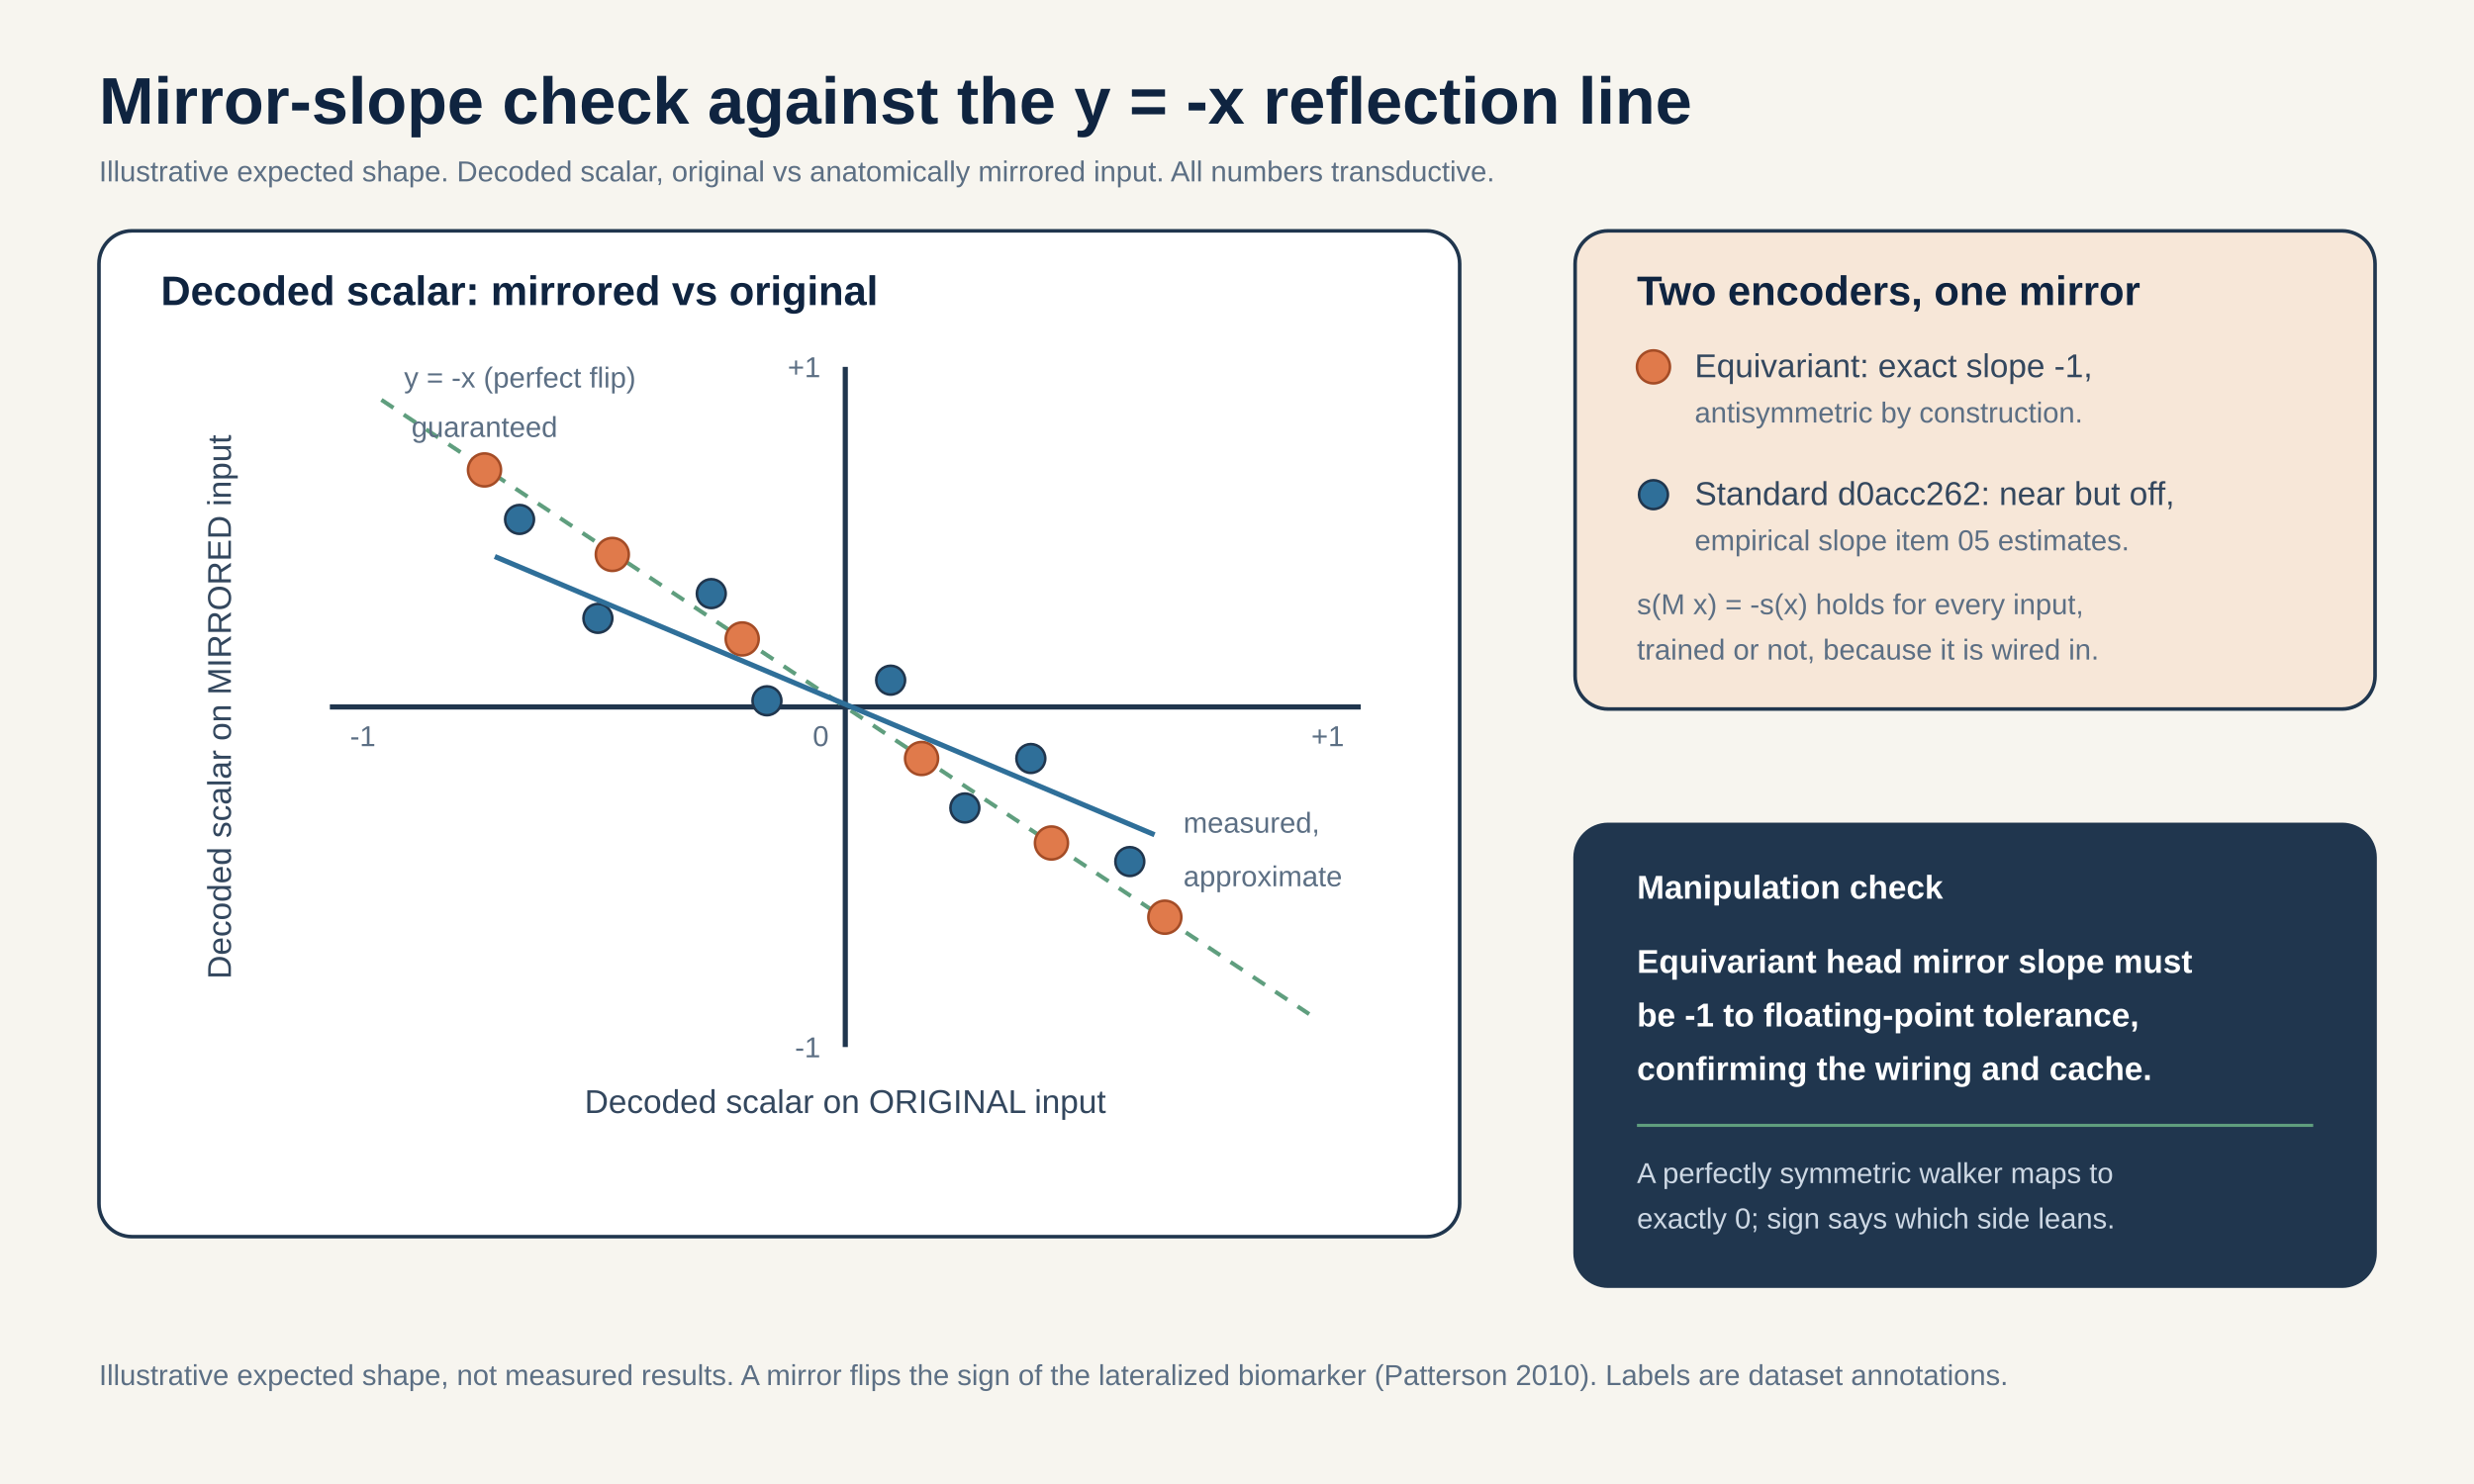
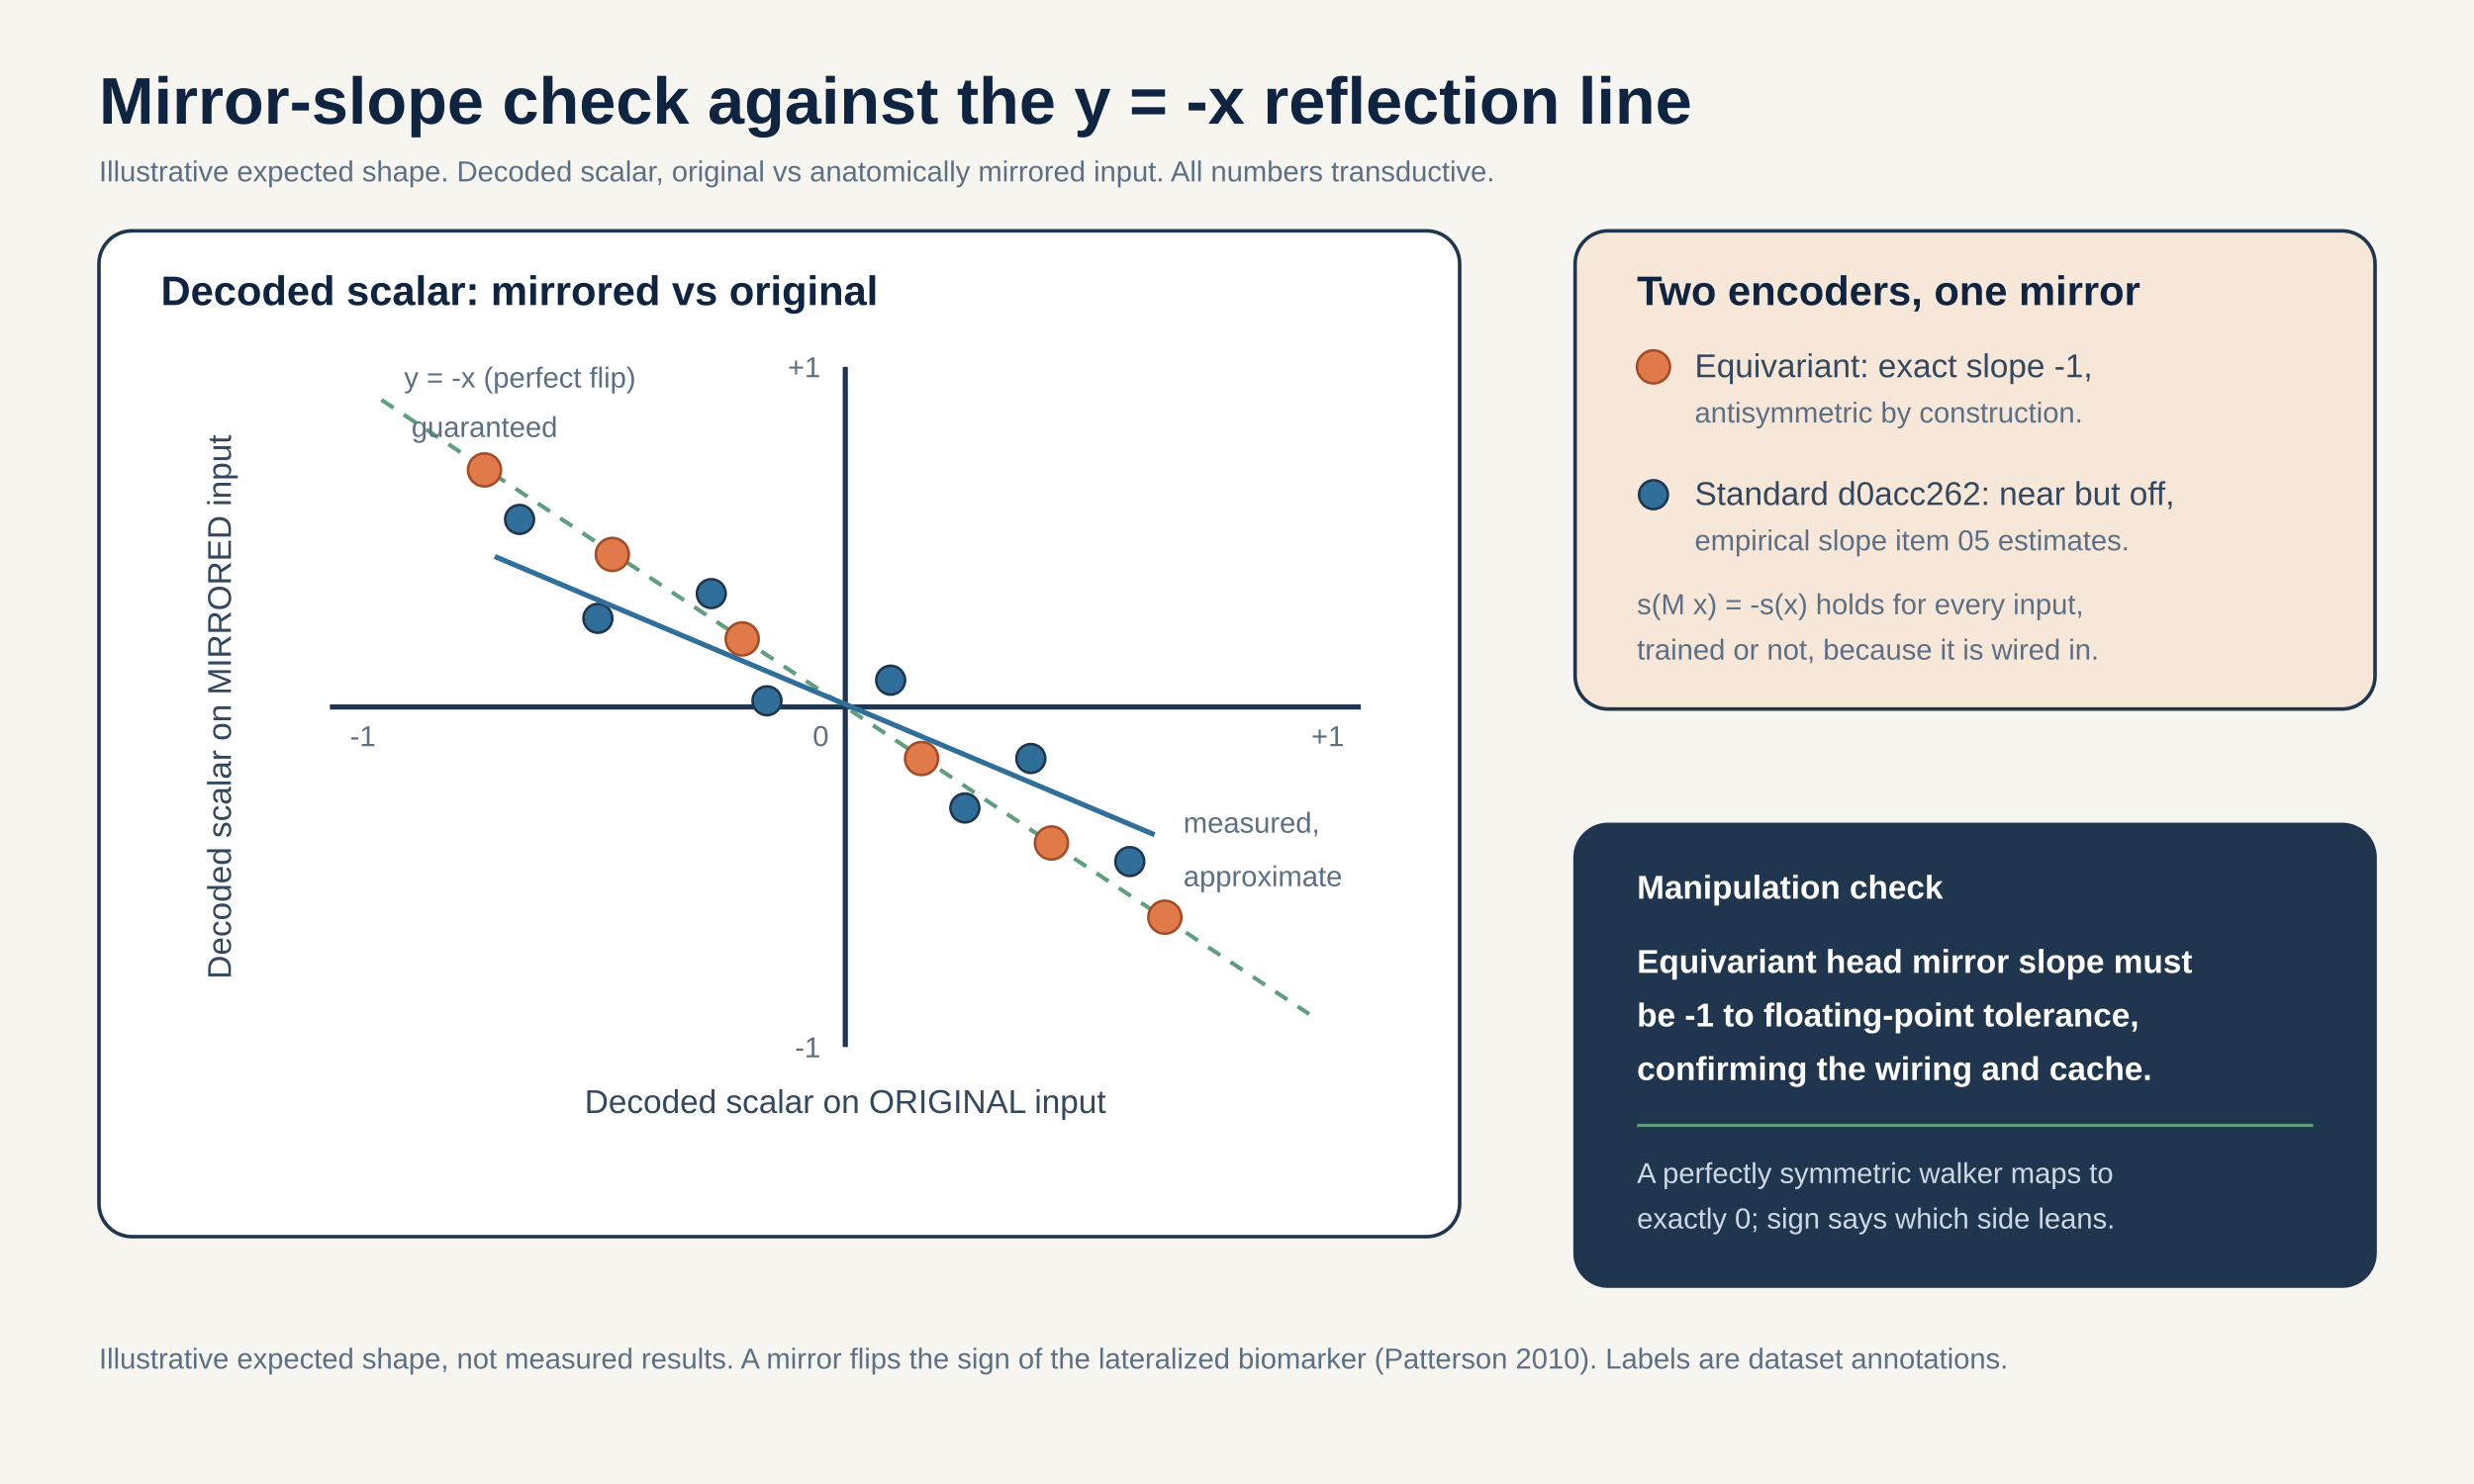
<svg xmlns="http://www.w3.org/2000/svg" viewBox="0 0 1200 720" role="img" aria-labelledby="t2 d2">
  <defs>
    <marker id="arrow" markerWidth="8" markerHeight="8" refX="7" refY="4" orient="auto" markerUnits="userSpaceOnUse">
      <path d="M0,0 L8,4 L0,8 z" fill="#20364e" />
    </marker>
    <style>
      .h{font-family:Arial,Helvetica,sans-serif;font-weight:700;font-size:32px;fill:#0f2440;}
      .t{font-family:Arial,Helvetica,sans-serif;font-weight:700;font-size:20px;fill:#0f2440;}
      .b{font-family:Arial,Helvetica,sans-serif;font-size:16px;fill:#33475e;}
      .s{font-family:Arial,Helvetica,sans-serif;font-size:14px;fill:#5c6f84;}
      .w{font-family:Arial,Helvetica,sans-serif;font-weight:700;font-size:16px;fill:#ffffff;}
      .ws{font-family:Arial,Helvetica,sans-serif;font-size:14px;fill:#cdd8e4;}
    </style>
  </defs>
  <rect x="0" y="0" width="1200" height="720" fill="#f7f5ef" />
  <text x="48" y="60" class="h">Mirror-slope check against the y = -x reflection line</text>
  <text x="48" y="88" class="s">Illustrative expected shape. Decoded scalar, original vs anatomically mirrored input. All numbers transductive.</text>
  <rect x="48" y="112" width="660" height="488" rx="16" fill="#ffffff" stroke="#20364e" stroke-width="1.75" />
  <text x="78" y="148" class="t">Decoded scalar: mirrored vs original</text>
  <line x1="160" y1="343" x2="660" y2="343" stroke="#20364e" stroke-width="2.5" />
  <line x1="410" y1="178" x2="410" y2="508" stroke="#20364e" stroke-width="2.5" />
  <text x="402" y="362" class="s" text-anchor="end">0</text>
  <text x="176" y="362" class="s" text-anchor="middle">-1</text>
  <text x="644" y="362" class="s" text-anchor="middle">+1</text>
  <text x="398" y="183" class="s" text-anchor="end">+1</text>
  <text x="398" y="513" class="s" text-anchor="end">-1</text>
  <line x1="185" y1="194" x2="635" y2="492" stroke="#5f9e7e" stroke-width="2" stroke-dasharray="7 6" />
  <text x="196" y="188" class="s" fill="#5f9e7e">y = -x (perfect flip)</text>
  <g fill="#e07a4b" stroke="#a44c26" stroke-width="1.25">
    <circle cx="235" cy="228" r="8" />
    <circle cx="297" cy="269" r="8" />
    <circle cx="360" cy="310" r="8" />
    <circle cx="447" cy="368" r="8" />
    <circle cx="510" cy="409" r="8" />
    <circle cx="565" cy="445" r="8" />
  </g>
  <text x="235" y="212" class="s" fill="#a44c26" text-anchor="middle">guaranteed</text>
  <g fill="#2f6f99" stroke="#20364e" stroke-width="1.25">
    <circle cx="252" cy="252" r="7" />
    <circle cx="290" cy="300" r="7" />
    <circle cx="345" cy="288" r="7" />
    <circle cx="372" cy="340" r="7" />
    <circle cx="432" cy="330" r="7" />
    <circle cx="468" cy="392" r="7" />
    <circle cx="500" cy="368" r="7" />
    <circle cx="548" cy="418" r="7" />
  </g>
  <line x1="240" y1="270" x2="560" y2="405" stroke="#2f6f99" stroke-width="2.5" />
  <text x="574" y="404" class="s" fill="#2f6f99">measured,</text>
  <text x="574" y="430" class="s" fill="#2f6f99">approximate</text>
  <text x="410" y="540" class="b" text-anchor="middle">Decoded scalar on ORIGINAL input</text>
  <text x="112" y="343" class="b" text-anchor="middle" transform="rotate(-90 112 343)">Decoded scalar on MIRRORED input</text>
  <rect x="764" y="112" width="388" height="232" rx="16" fill="#f7e7d8" stroke="#20364e" stroke-width="1.75" />
  <text x="794" y="148" class="t">Two encoders, one mirror</text>
  <circle cx="802" cy="178" r="8" fill="#e07a4b" stroke="#a44c26" stroke-width="1.25" />
  <text x="822" y="183" class="b">Equivariant: exact slope -1,</text>
  <text x="822" y="205" class="s">antisymmetric by construction.</text>
  <circle cx="802" cy="240" r="7" fill="#2f6f99" stroke="#20364e" stroke-width="1.25" />
  <text x="822" y="245" class="b">Standard d0acc262: near but off,</text>
  <text x="822" y="267" class="s">empirical slope item 05 estimates.</text>
  <text x="794" y="298" class="s">s(M x) = -s(x) holds for every input,</text>
  <text x="794" y="320" class="s">trained or not, because it is wired in.</text>
  <rect x="764" y="400" width="388" height="224" rx="16" fill="#20364e" stroke="#20364e" stroke-width="1.75" />
  <text x="794" y="436" class="w" font-size="20">Manipulation check</text>
  <text x="794" y="472" class="w">Equivariant head mirror slope must</text>
  <text x="794" y="498" class="w">be -1 to floating-point tolerance,</text>
  <text x="794" y="524" class="w">confirming the wiring and cache.</text>
  <line x1="794" y1="546" x2="1122" y2="546" stroke="#5f9e7e" stroke-width="1.5" />
  <text x="794" y="574" class="ws">A perfectly symmetric walker maps to</text>
  <text x="794" y="596" class="ws">exactly 0; sign says which side leans.</text>
-   <text x="48" y="672" class="s">Illustrative expected shape, not measured results. A mirror flips the sign of the lateralized biomarker (Patterson 2010). Labels are dataset annotations.</text>
+   <text x="48" y="664" class="s">Illustrative expected shape, not measured results. A mirror flips the sign of the lateralized biomarker (Patterson 2010). Labels are dataset annotations.</text>
</svg>
